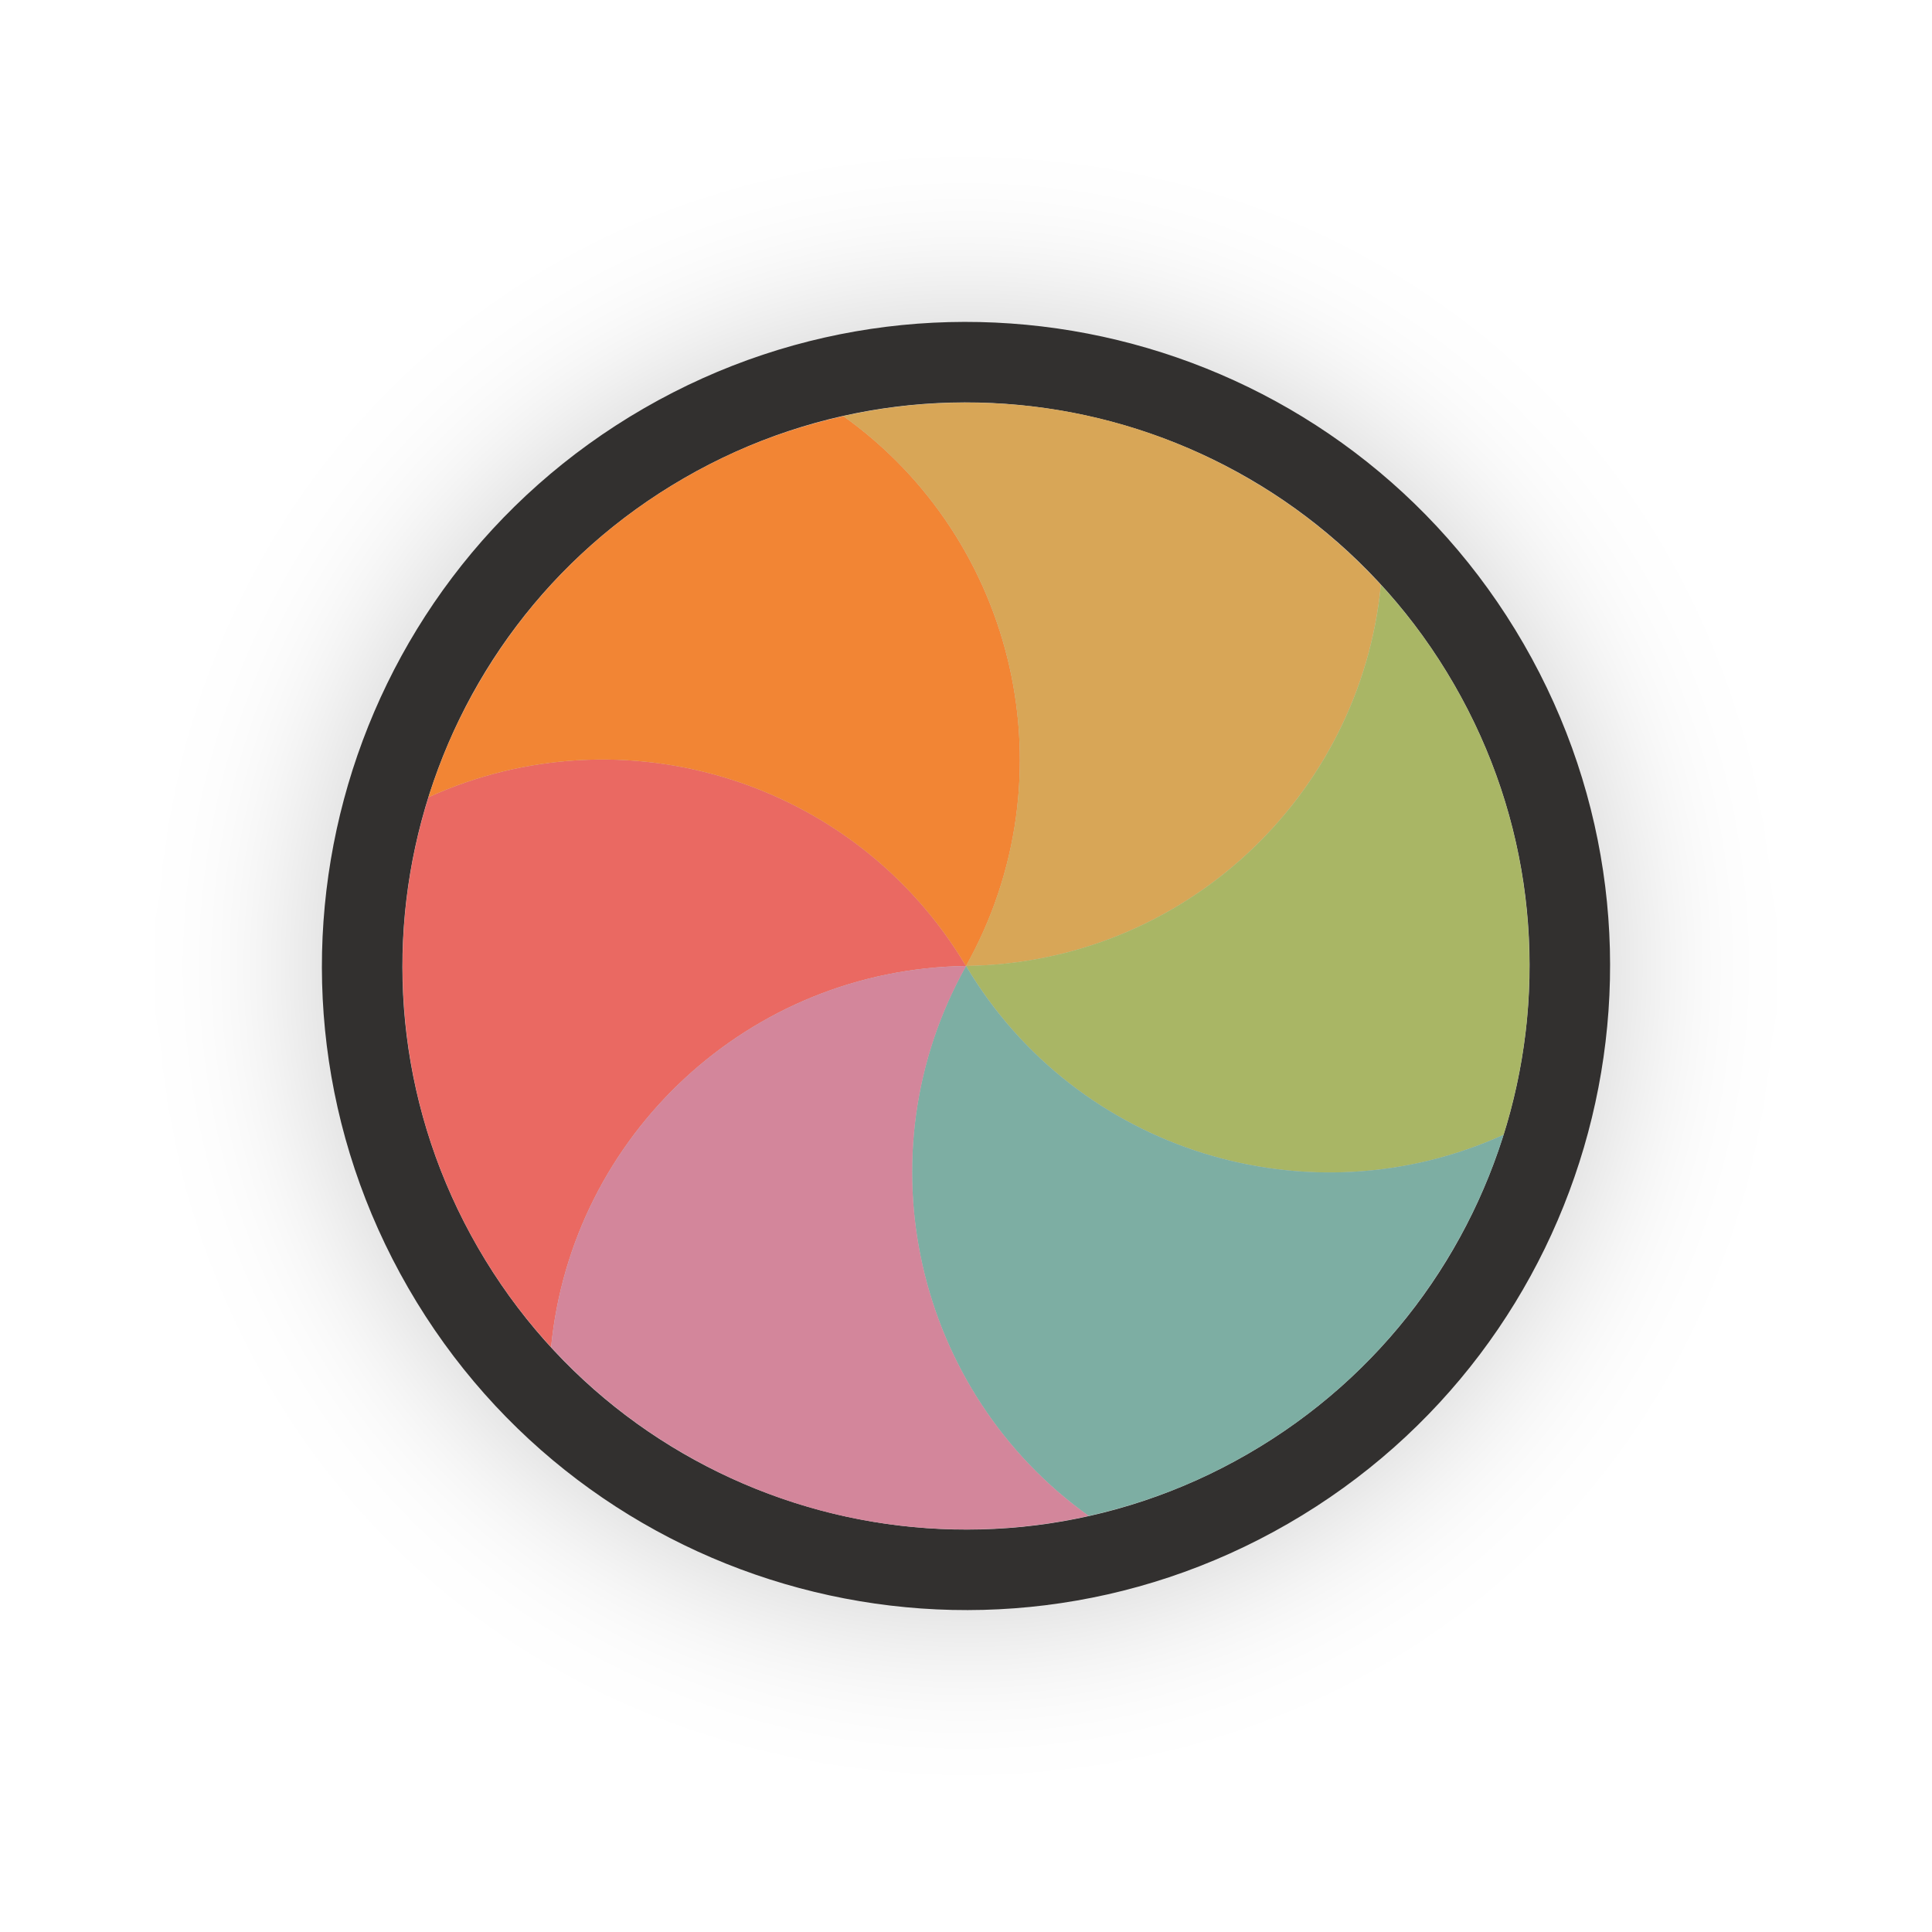
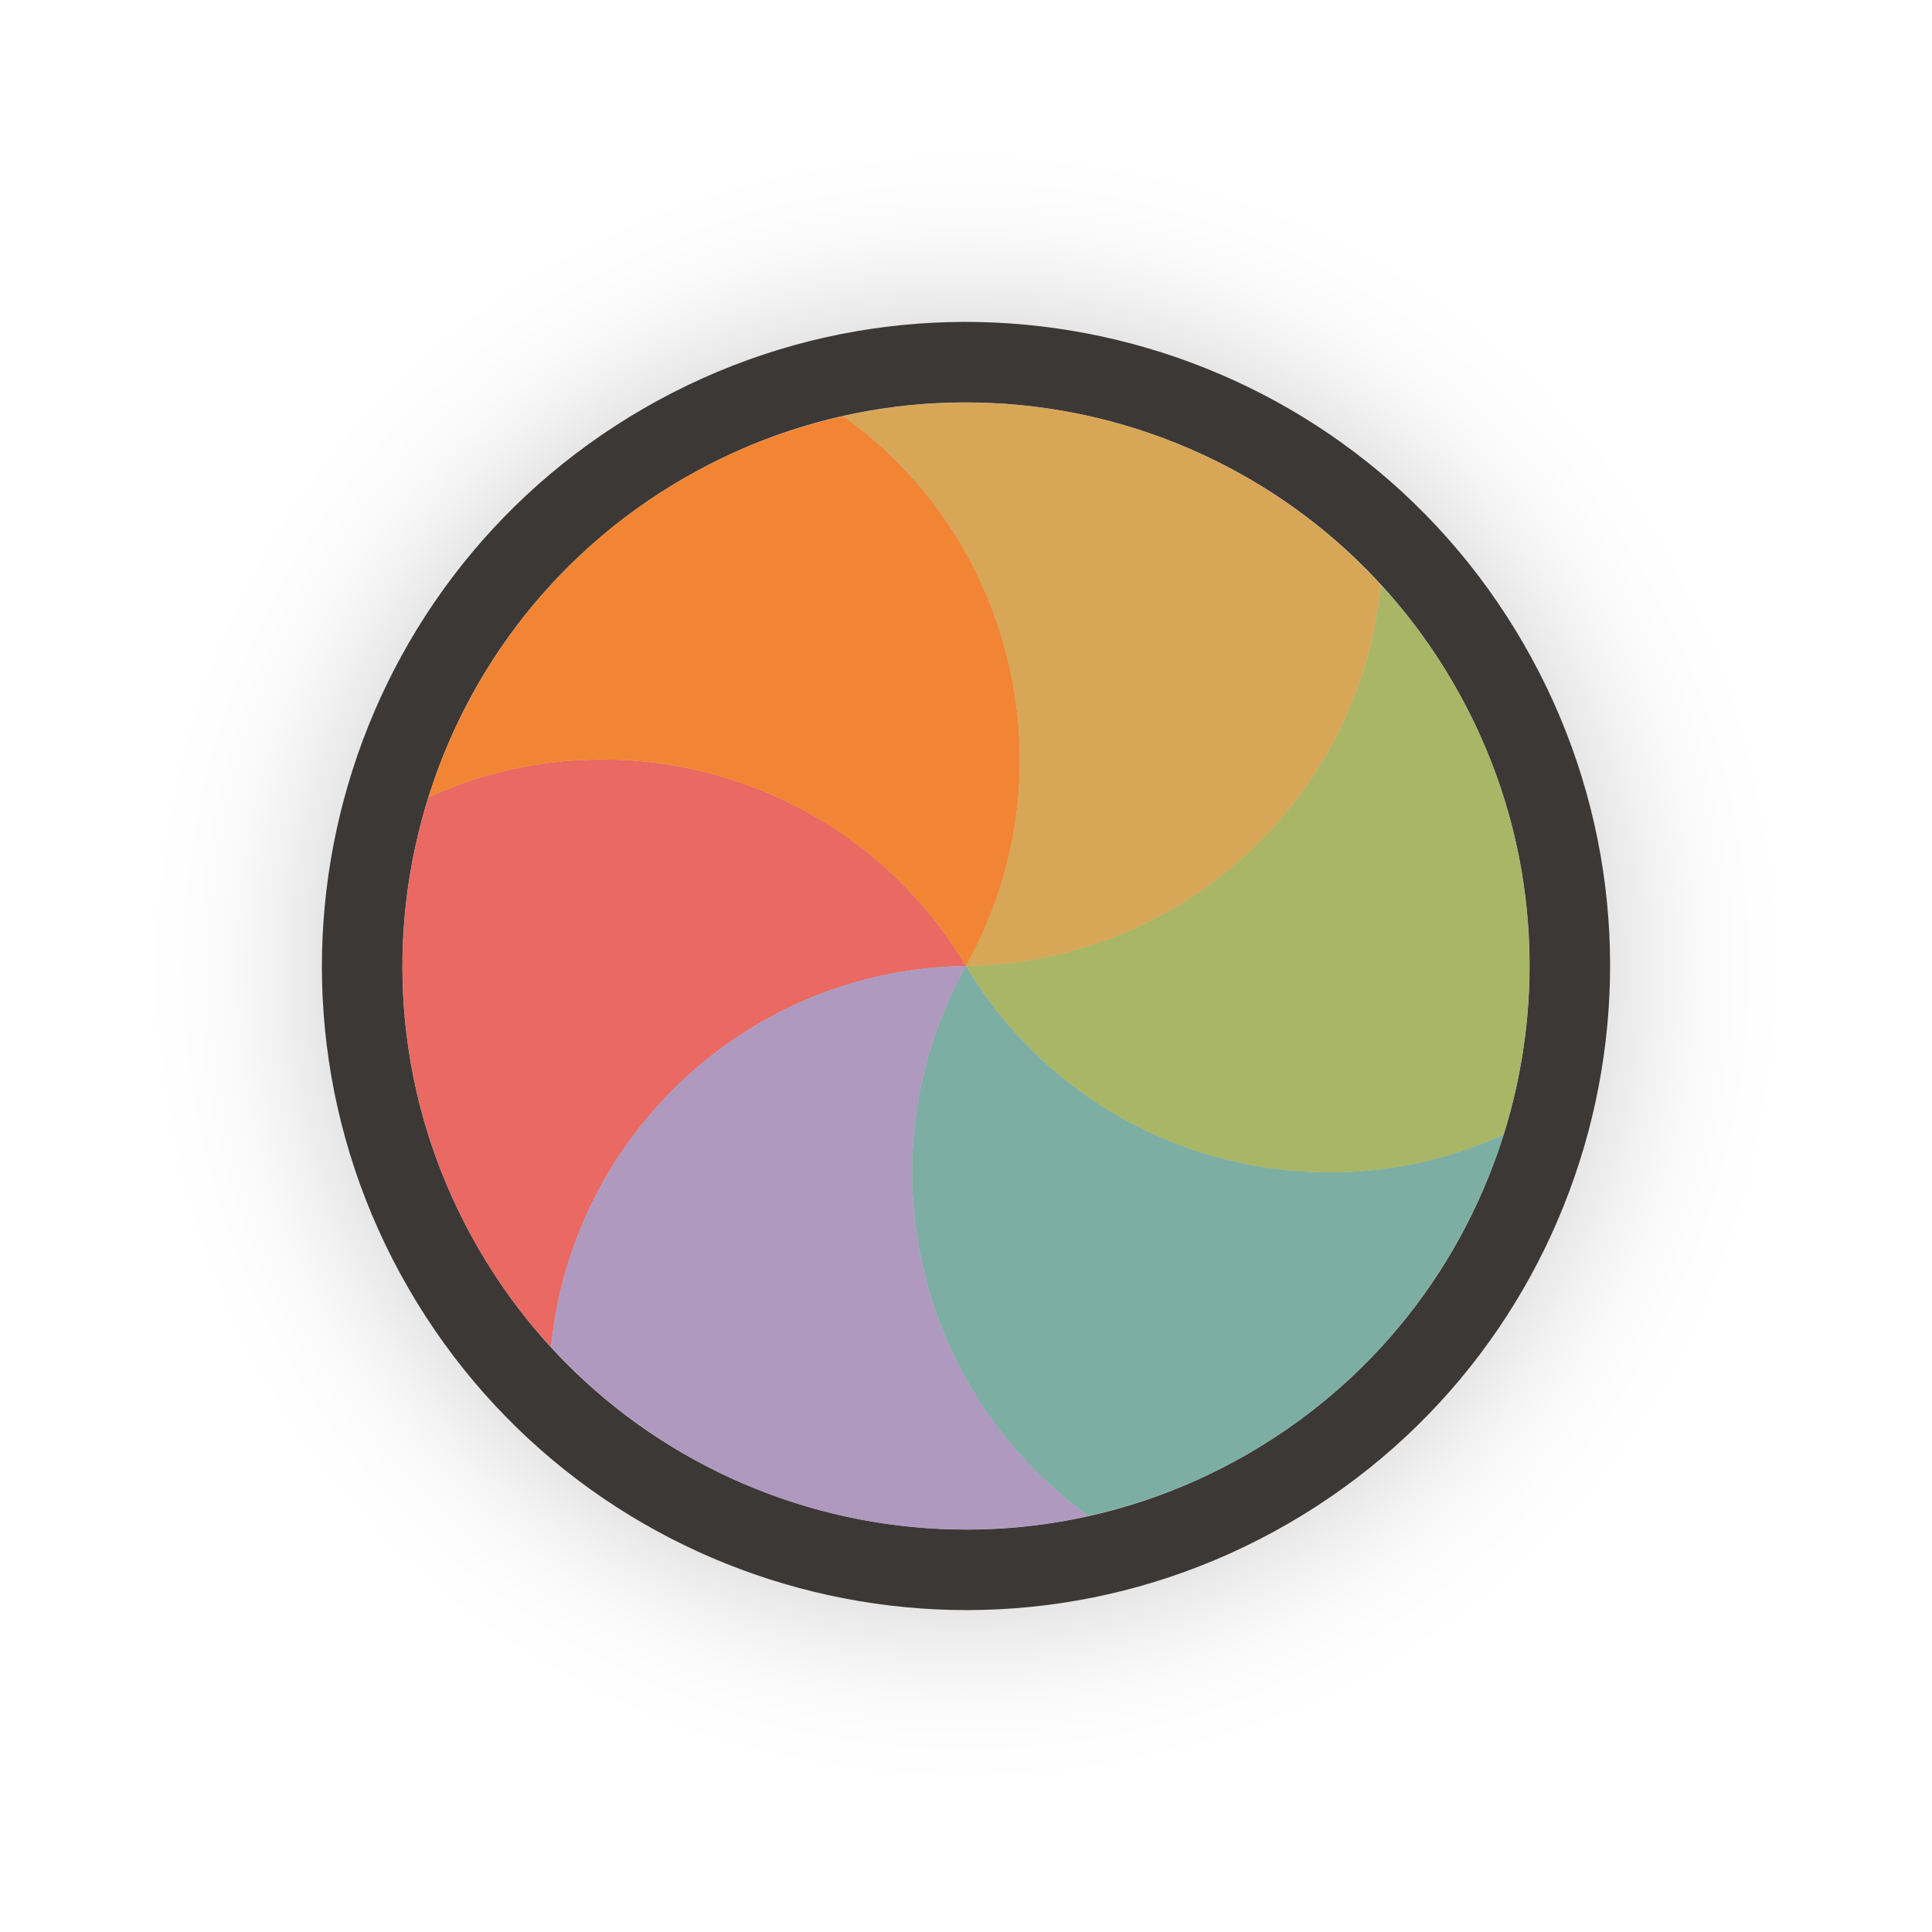
<svg xmlns="http://www.w3.org/2000/svg" width="24" height="24" viewBox="0 0 24 24" fill="none">
  <g filter="url(#filter0_d_197_3890)">
-     <circle cx="12" cy="12" r="7.5" transform="rotate(-120 12 12)" stroke="#32302F" stroke-linejoin="round" />
+     <circle cx="12" cy="12" r="7.5" transform="rotate(-120 12 12)" stroke="#3C3836" stroke-linejoin="round" />
    <path d="M6.846 16.735C6.658 16.53 6.481 16.314 6.318 16.087C6.184 15.9 6.057 15.704 5.939 15.5C5.626 14.957 5.393 14.39 5.238 13.812C5.084 13.234 5.001 12.627 5.001 12C5.001 11.764 5.013 11.531 5.036 11.301C5.084 10.826 5.18 10.358 5.323 9.903C7.733 8.808 10.623 9.685 12 12C9.307 12.036 7.102 14.1 6.846 16.735Z" fill="#EA6962" />
    <path d="M5.322 9.904C5.406 9.638 5.505 9.378 5.619 9.123C5.714 8.913 5.821 8.705 5.939 8.501C6.252 7.958 6.627 7.473 7.05 7.05C7.473 6.627 7.958 6.252 8.501 5.939C8.705 5.821 8.913 5.714 9.123 5.619C9.558 5.423 10.012 5.273 10.477 5.169C12.631 6.708 13.316 9.65 12 12.001C10.622 9.685 7.732 8.808 5.322 9.904Z" fill="#F28534" />
    <path d="M10.476 5.169C10.748 5.108 11.024 5.064 11.301 5.035C11.531 5.013 11.764 5.001 12 5.001C12.626 5.001 13.234 5.083 13.812 5.238C14.39 5.393 14.957 5.625 15.499 5.939C15.704 6.057 15.9 6.183 16.087 6.318C16.475 6.597 16.832 6.915 17.154 7.265C16.898 9.9 14.694 11.965 11.999 12C13.316 9.649 12.63 6.708 10.476 5.169Z" fill="#D8A657" />
    <path d="M17.154 7.265C17.343 7.47 17.519 7.686 17.682 7.912C17.817 8.1 17.943 8.296 18.061 8.5C18.375 9.043 18.607 9.61 18.762 10.188C18.917 10.766 18.999 11.373 18.999 12C18.999 12.236 18.987 12.469 18.965 12.699C18.916 13.174 18.82 13.642 18.678 14.097C16.267 15.192 13.377 14.315 12 11.999C14.694 11.964 16.898 9.9 17.154 7.265Z" fill="#A9B665" />
    <path d="M18.678 14.096C18.595 14.362 18.495 14.622 18.381 14.877C18.286 15.087 18.179 15.295 18.061 15.499C17.748 16.042 17.373 16.527 16.95 16.95C16.527 17.373 16.042 17.748 15.499 18.061C15.295 18.179 15.088 18.286 14.877 18.381C14.442 18.577 13.988 18.727 13.523 18.831C11.369 17.292 10.684 14.35 12 11.999C13.378 14.315 16.268 15.191 18.678 14.096Z" fill="#7DAEA3" />
-     <path d="M13.524 18.831C13.252 18.892 12.977 18.936 12.699 18.965C12.469 18.987 12.236 18.999 12 18.999C11.374 18.999 10.766 18.917 10.188 18.762C9.611 18.607 9.043 18.375 8.501 18.061C8.296 17.943 8.1 17.817 7.913 17.682C7.525 17.403 7.168 17.085 6.846 16.735C7.102 14.1 9.307 12.035 12.001 12C10.684 14.351 11.37 17.292 13.524 18.831Z" fill="#D3869B" />
+     <path d="M13.524 18.831C13.252 18.892 12.977 18.936 12.699 18.965C12.469 18.987 12.236 18.999 12 18.999C11.374 18.999 10.766 18.917 10.188 18.762C9.611 18.607 9.043 18.375 8.501 18.061C8.296 17.943 8.1 17.817 7.913 17.682C7.525 17.403 7.168 17.085 6.846 16.735C7.102 14.1 9.307 12.035 12.001 12C10.684 14.351 11.37 17.292 13.524 18.831Z" fill="#AF99BF" />
  </g>
  <defs>
    <filter id="filter0_d_197_3890" x="-2" y="-2" width="28" height="28" filterUnits="userSpaceOnUse" color-interpolation-filters="sRGB">
      <feFlood flood-opacity="0" result="BackgroundImageFix" />
      <feColorMatrix in="SourceAlpha" type="matrix" values="0 0 0 0 0 0 0 0 0 0 0 0 0 0 0 0 0 0 127 0" result="hardAlpha" />
      <feOffset />
      <feGaussianBlur stdDeviation="1" />
      <feColorMatrix type="matrix" values="0 0 0 0 0 0 0 0 0 0 0 0 0 0 0 0 0 0 0.2 0" />
      <feBlend mode="normal" in2="BackgroundImageFix" result="effect1_dropShadow_197_3890" />
      <feBlend mode="normal" in="SourceGraphic" in2="effect1_dropShadow_197_3890" result="shape" />
    </filter>
  </defs>
</svg>
